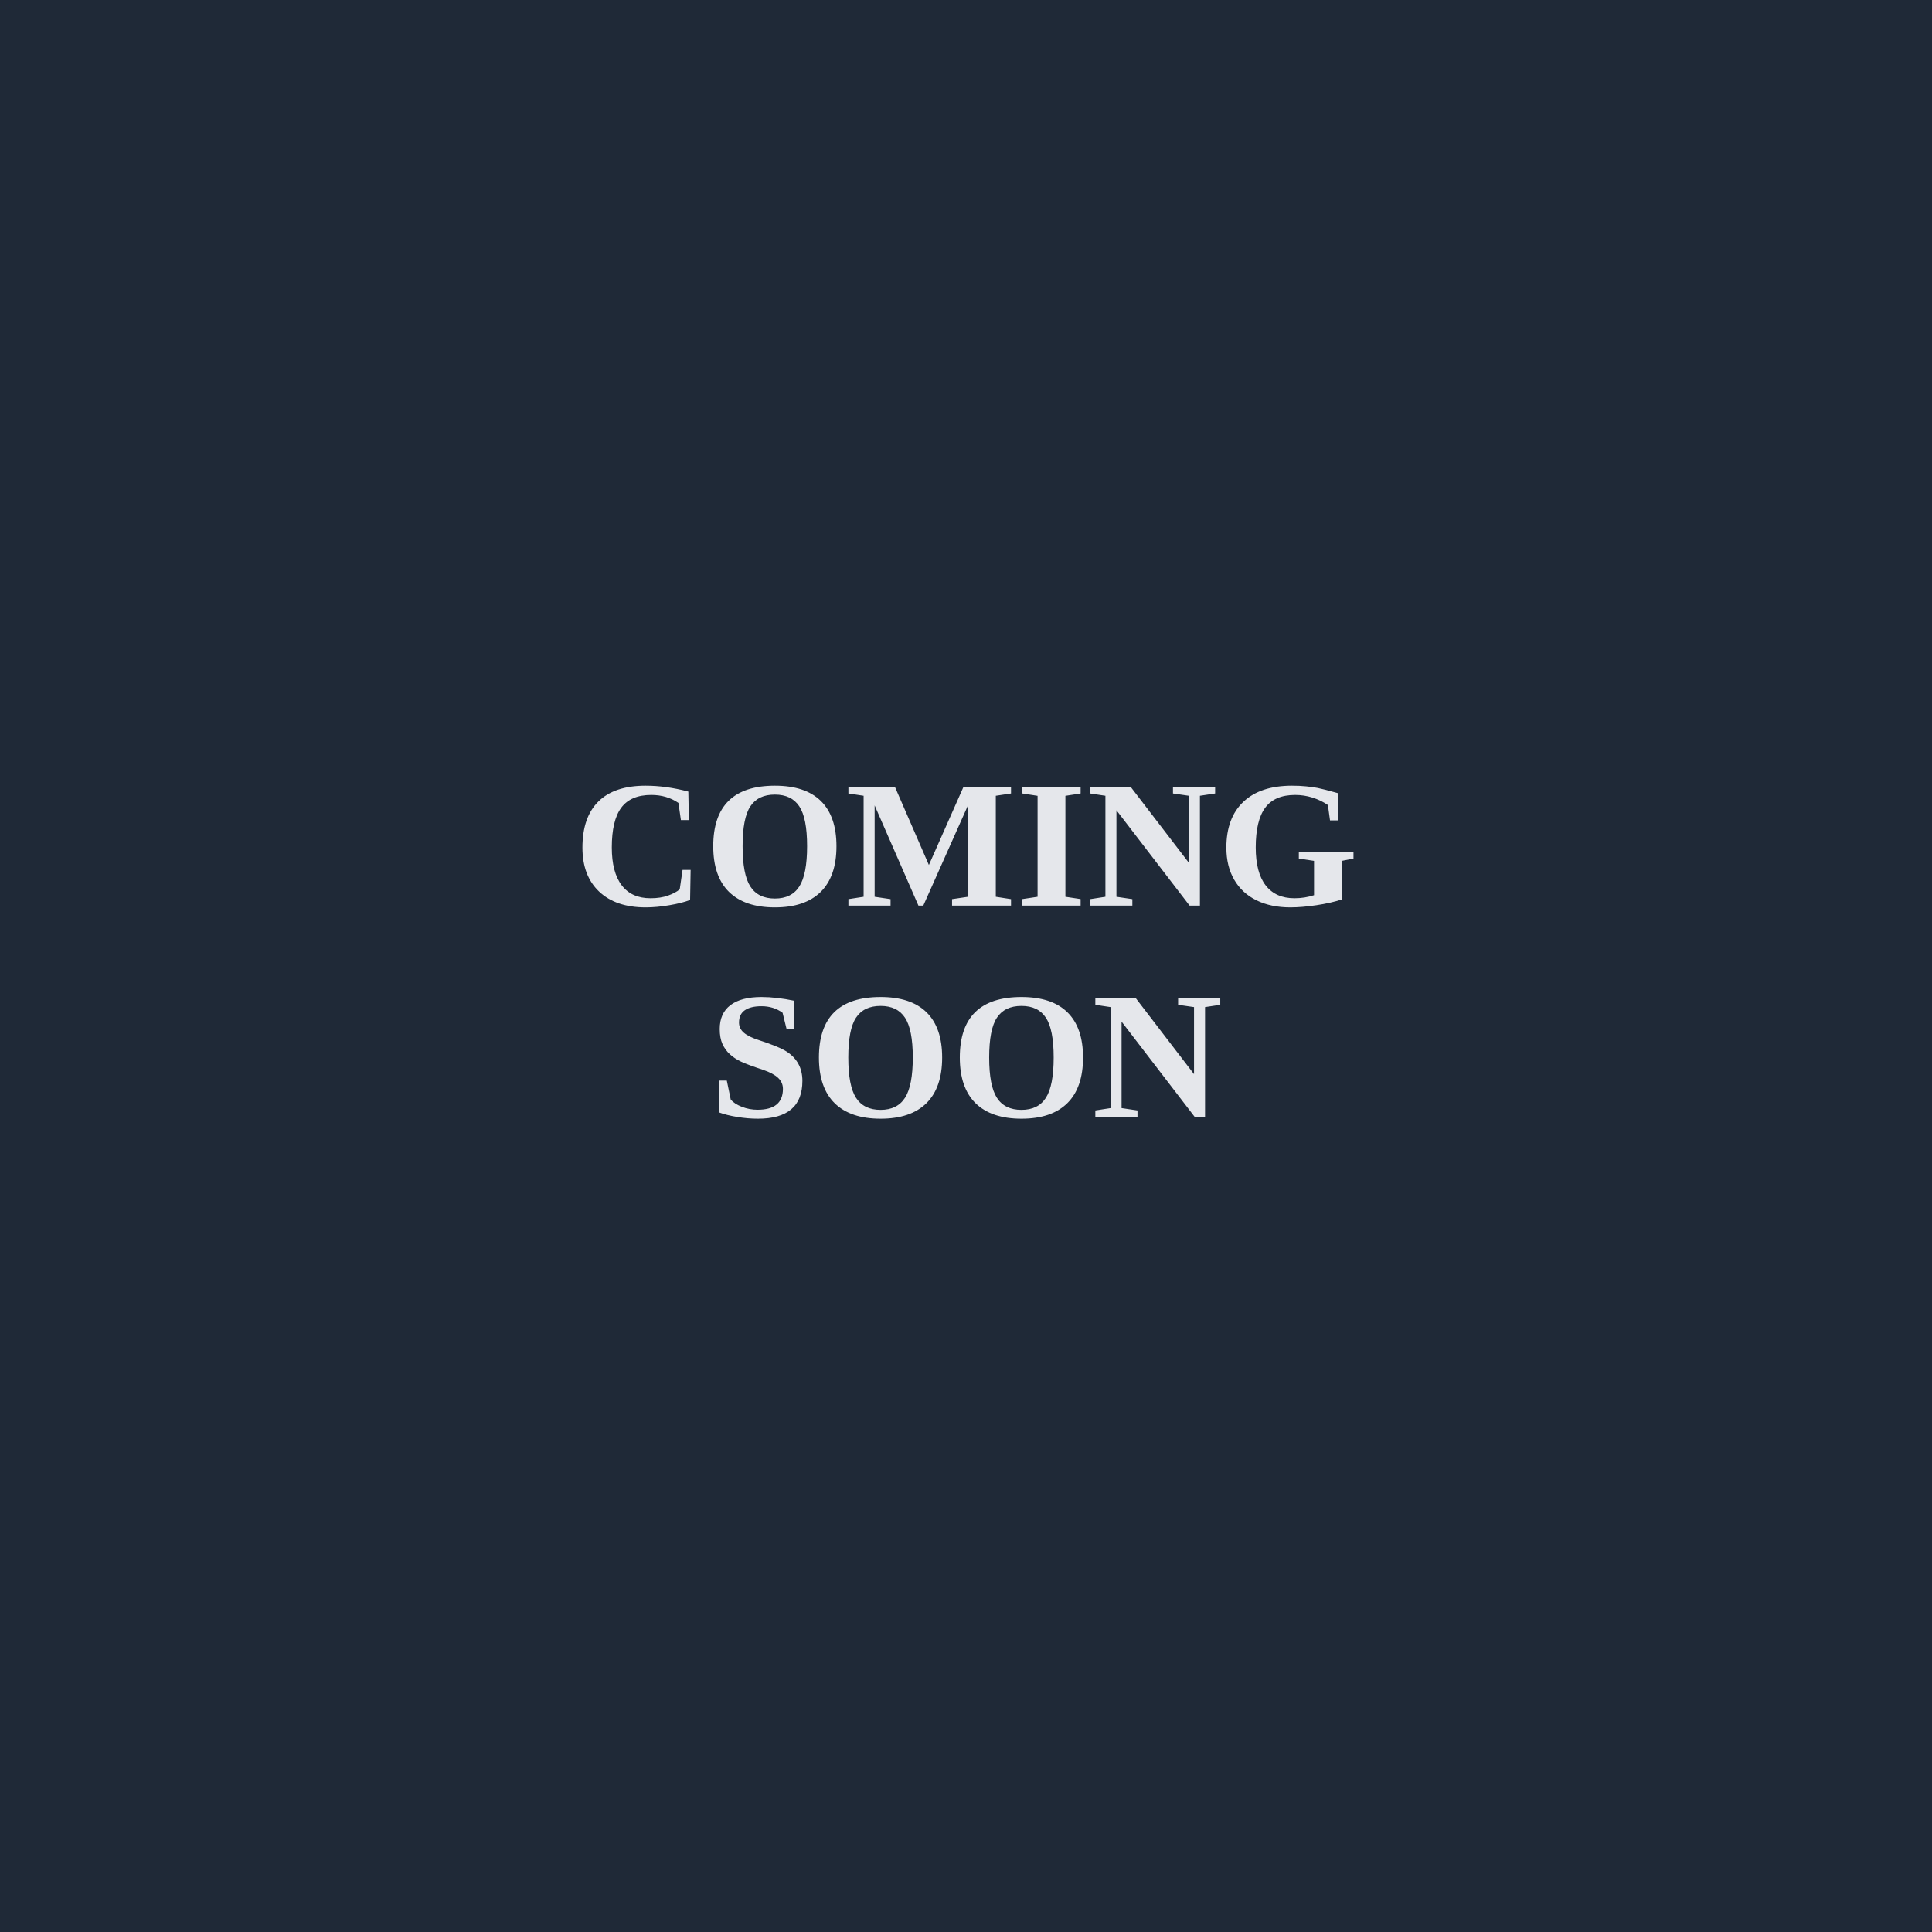
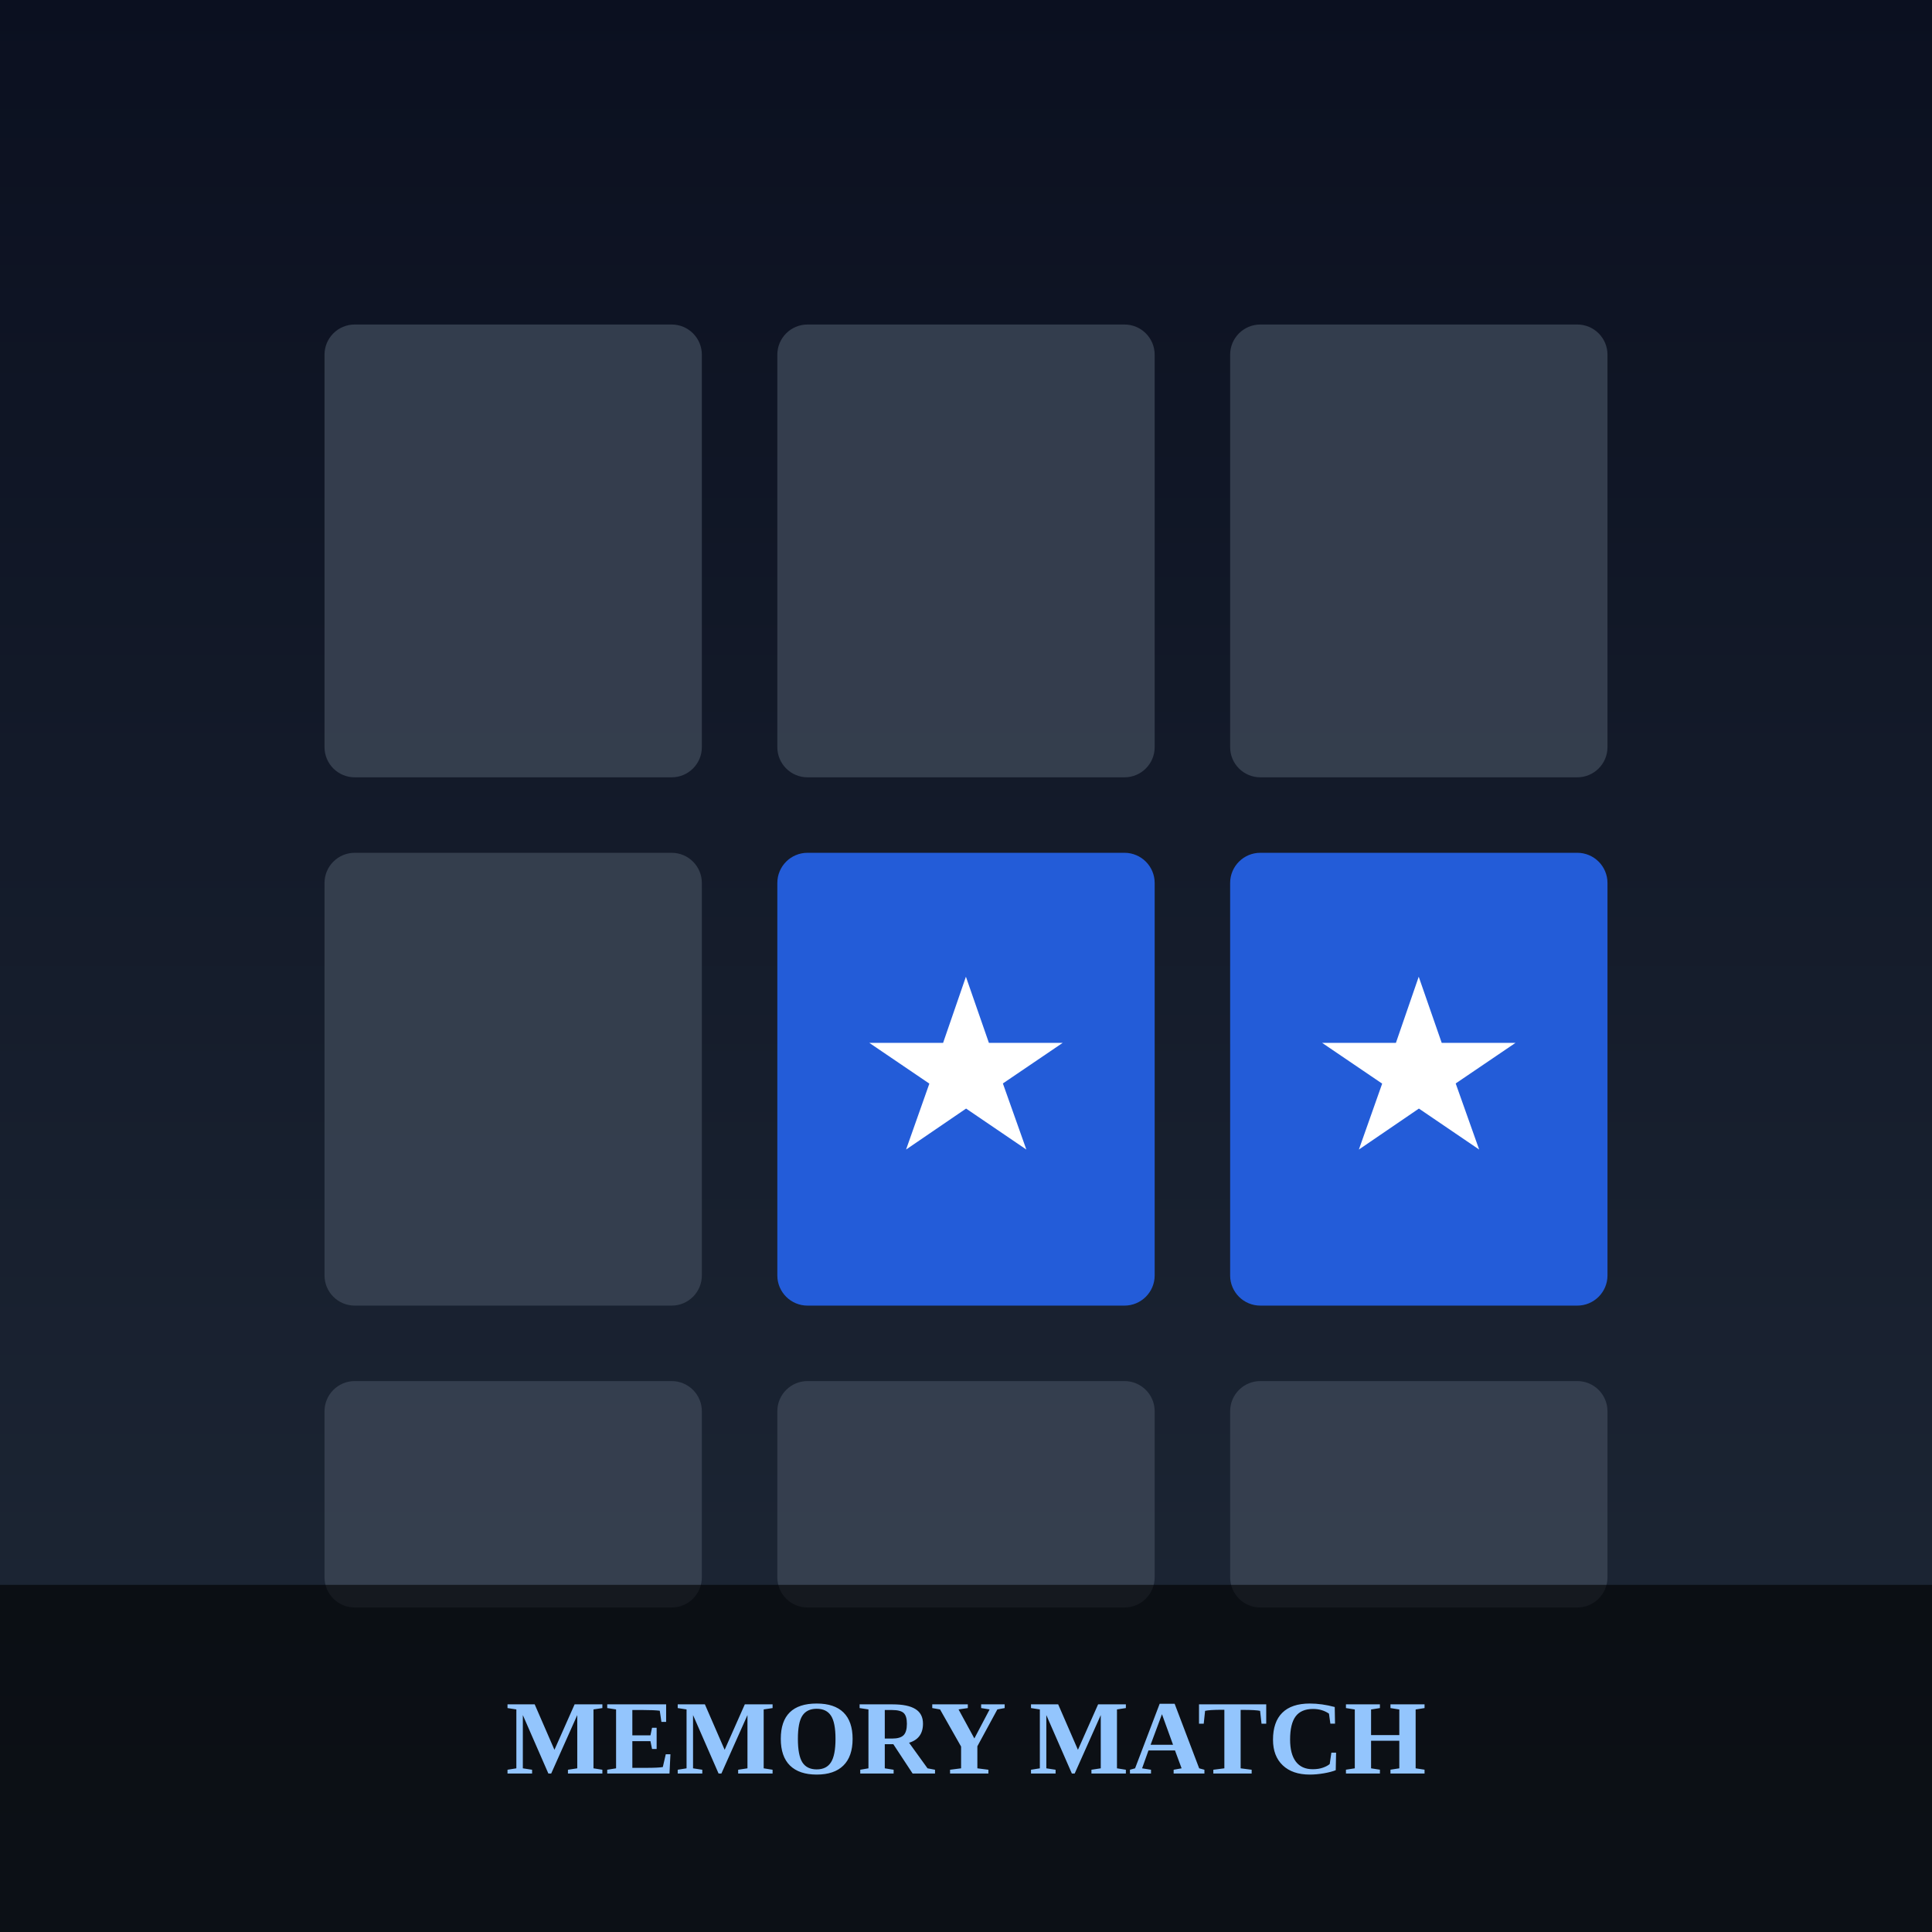
<svg xmlns="http://www.w3.org/2000/svg" width="512" height="512" viewBox="0 0 512 512">
-   <rect width="512" height="512" fill="#1F2937" />
-   <text x="256" y="256" text-anchor="middle" font-size="48" font-weight="bold" fill="#E5E7EB" dy="-16">COMING</text>
-   <text x="256" y="296" text-anchor="middle" font-size="48" font-weight="bold" fill="#E5E7EB">SOON</text>
+   <defs>
+     <linearGradient id="bg" x1="0" y1="0" x2="0" y2="1">
+       <stop offset="0%" stop-color="#0B1020" />
+       <stop offset="100%" stop-color="#1F2937" />
+     </linearGradient>
+   </defs>
+   <rect width="512" height="512" fill="url(#bg)" />
+   <g opacity="0.9">
+     <rect x="86" y="86" width="100" height="120" rx="8" fill="#374151" />
+     <rect x="206" y="86" width="100" height="120" rx="8" fill="#374151" />
+     <rect x="326" y="86" width="100" height="120" rx="8" fill="#374151" />
+     <rect x="86" y="226" width="100" height="120" rx="8" fill="#374151" />
+     <rect x="206" y="226" width="100" height="120" rx="8" fill="#2563EB" />
+     <rect x="326" y="226" width="100" height="120" rx="8" fill="#2563EB" />
+     <rect x="86" y="366" width="100" height="60" rx="8" fill="#374151" />
+     <rect x="206" y="366" width="100" height="60" rx="8" fill="#374151" />
+     <rect x="326" y="366" width="100" height="60" rx="8" fill="#374151" />
+   </g>
+   <g fill="#FFFFFF" font-size="56" font-weight="bold">
+     <text x="256" y="300" text-anchor="middle">★</text>
+     <text x="376" y="300" text-anchor="middle">★</text>
+   </g>
+   <rect x="0" y="420" width="512" height="92" fill="rgba(0,0,0,0.6)" />
+   <text x="256" y="470" text-anchor="middle" font-size="28" font-weight="bold" fill="#93C5FD">MEMORY MATCH</text>
</svg>
